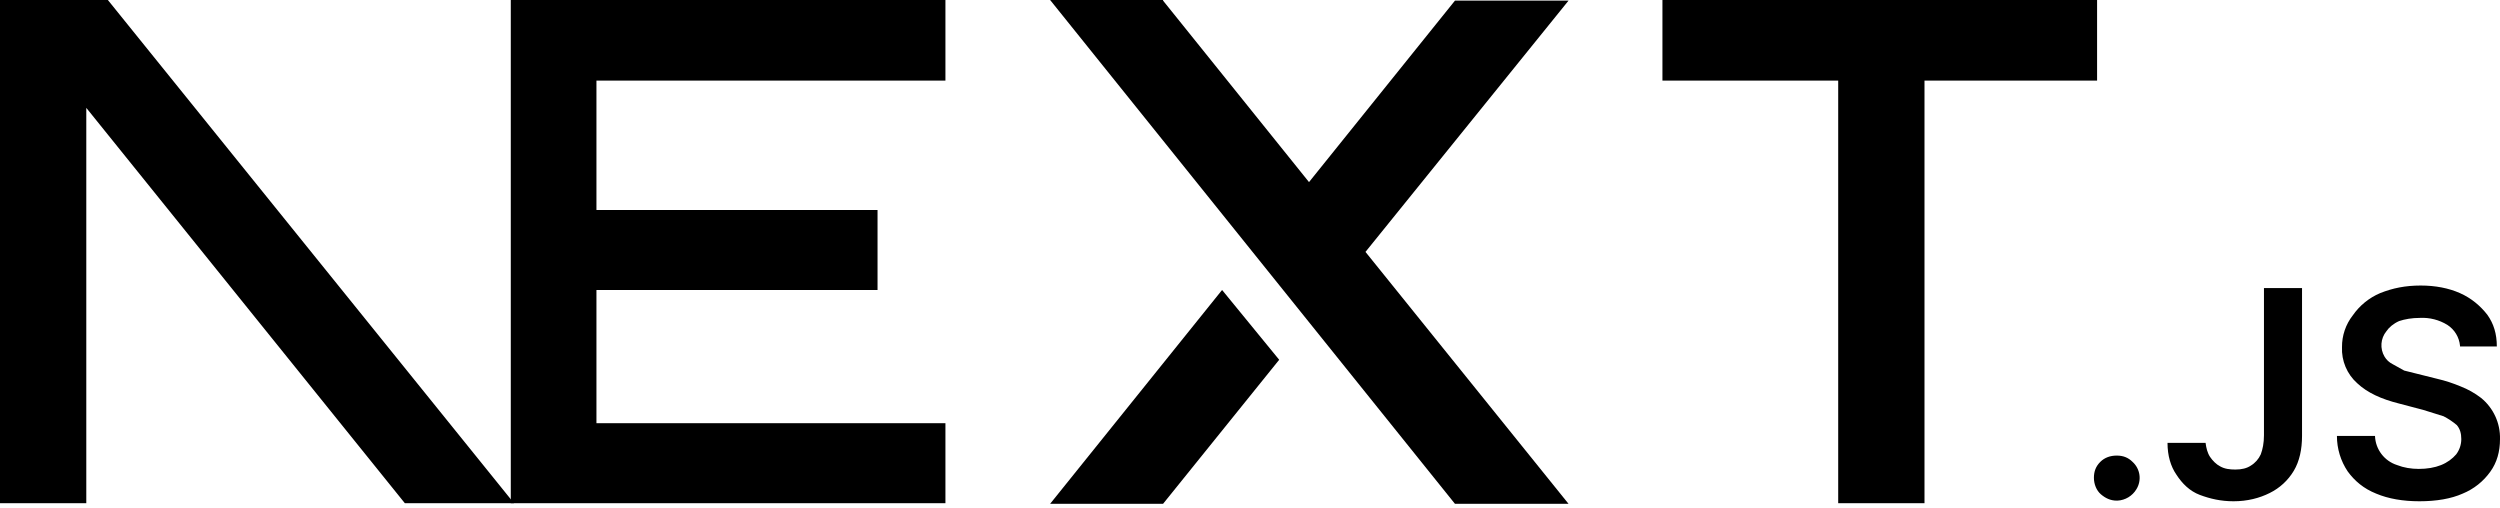
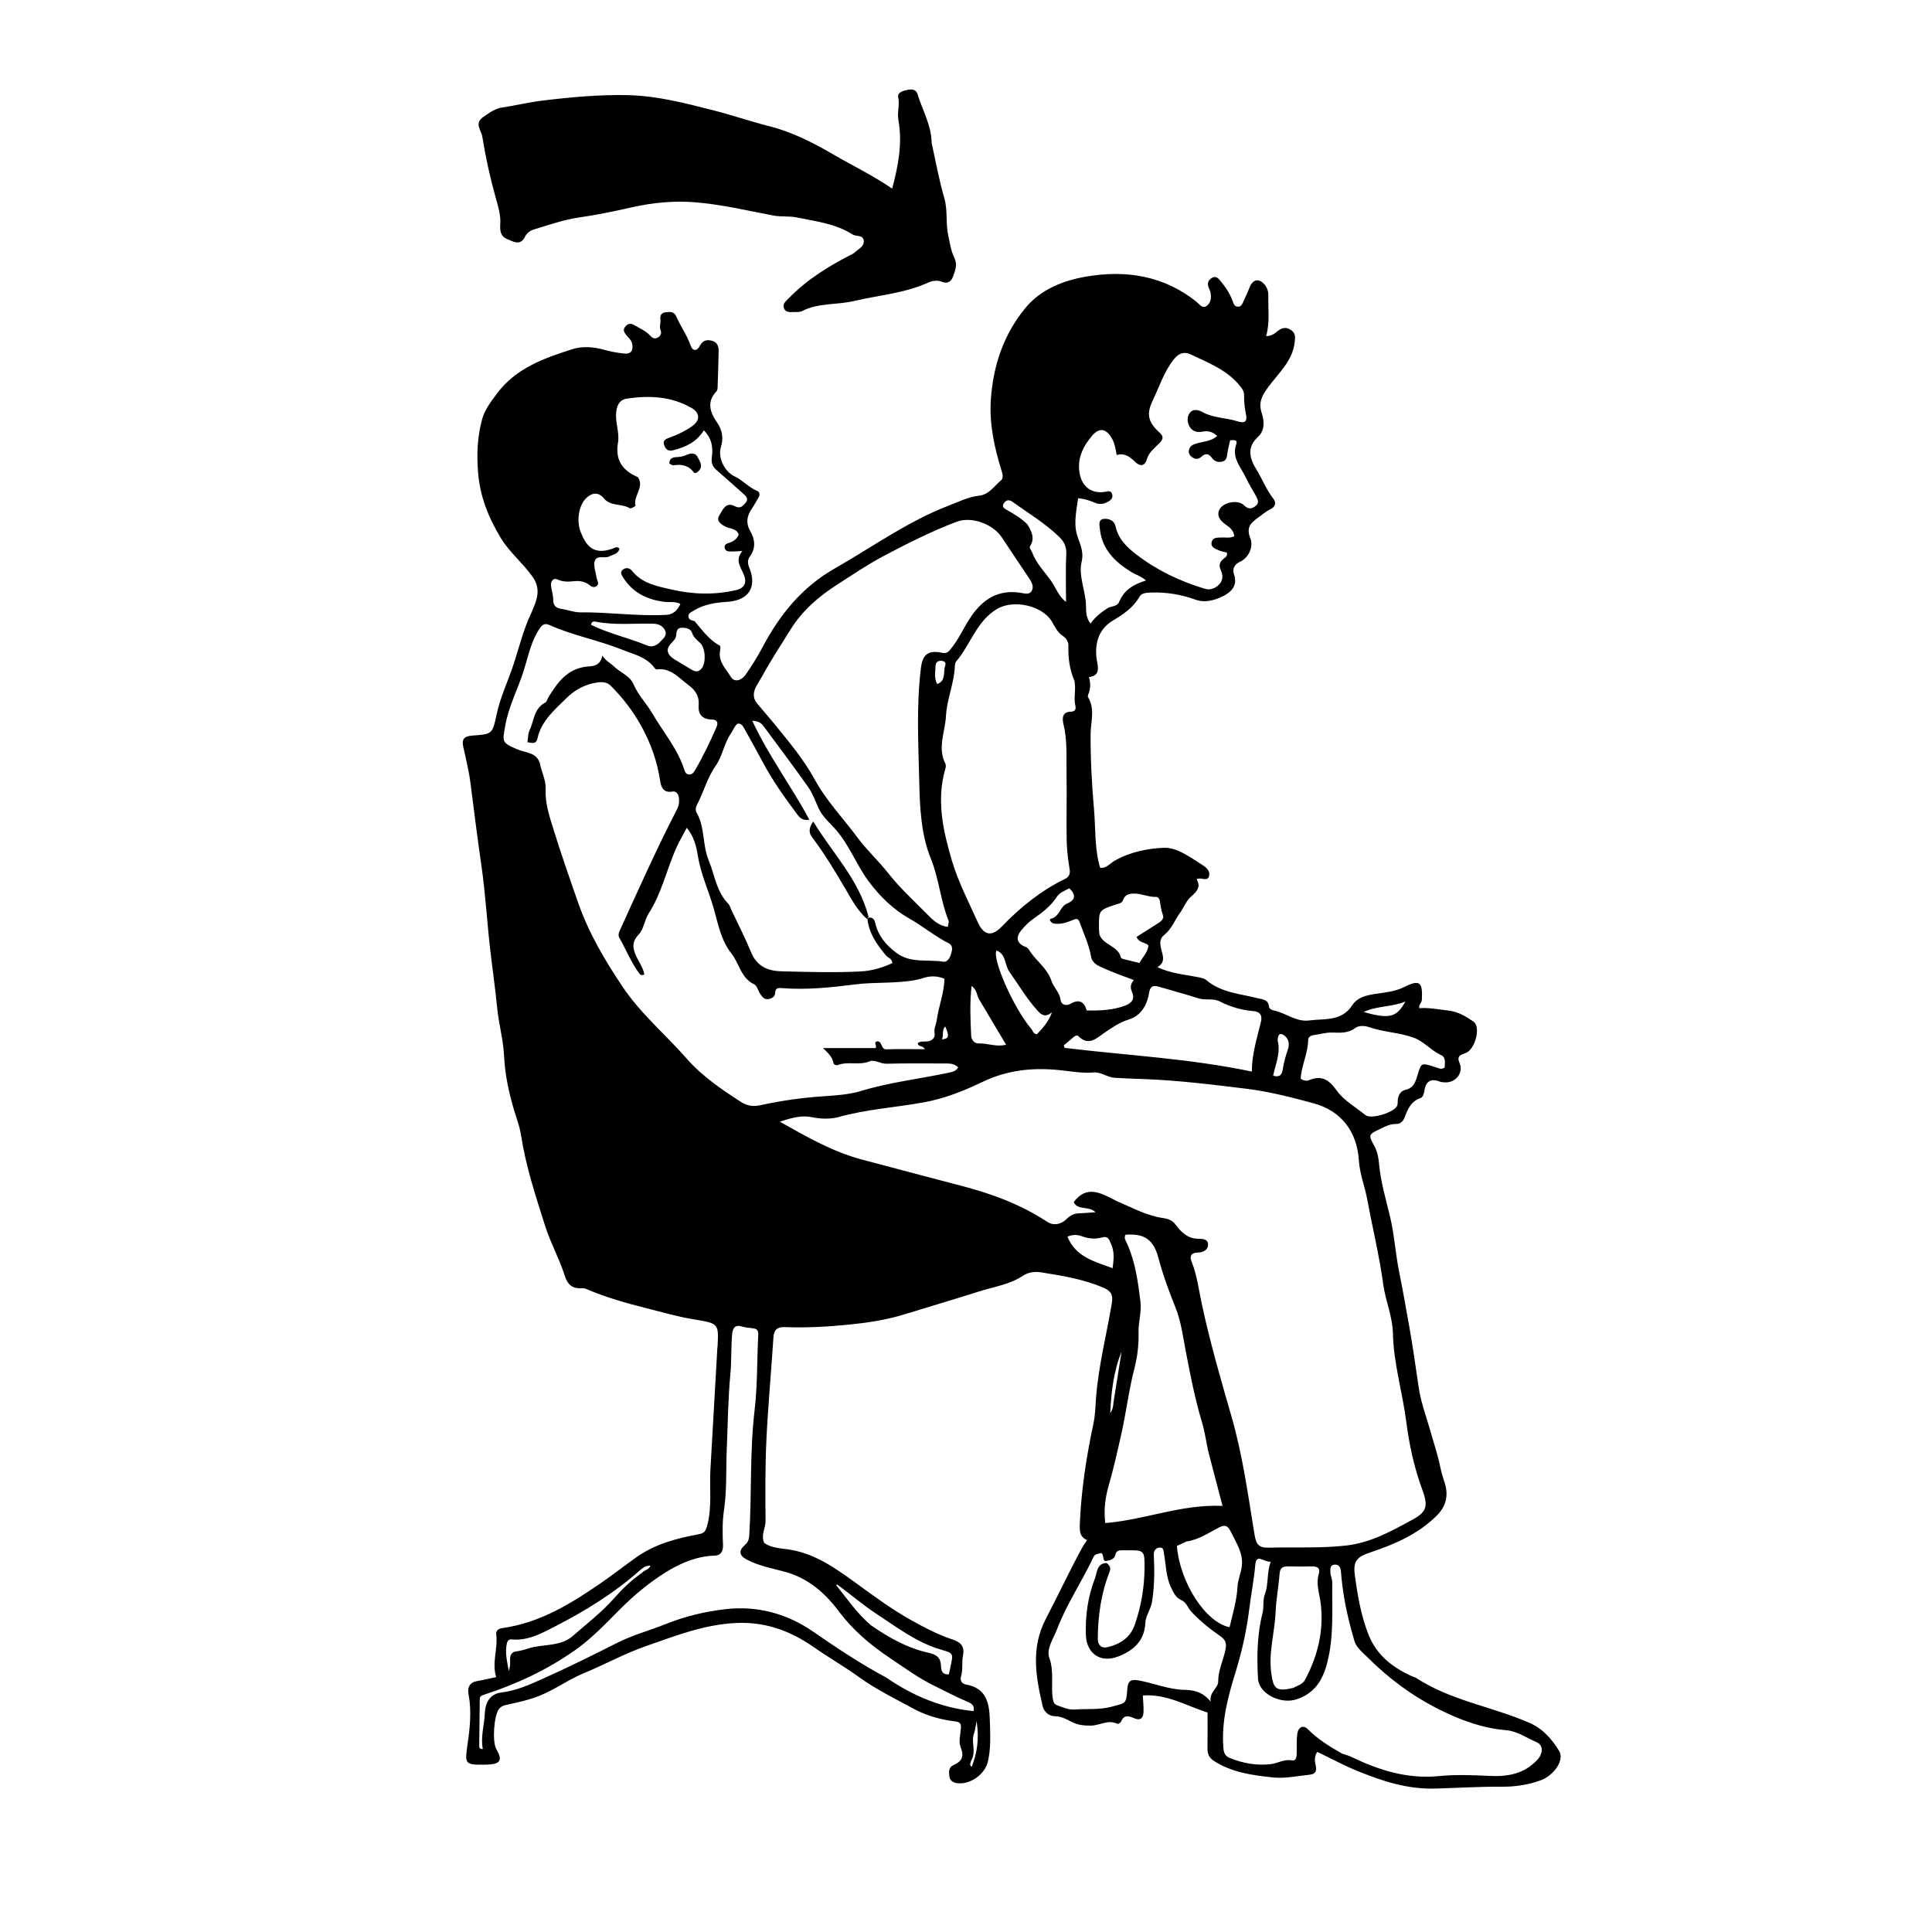
- <svg xmlns="http://www.w3.org/2000/svg" fill="none" viewBox="0 0 394 80">
-   <path fill="#000" d="M262 0h68.5v12.7h-27.2v66.6h-13.6V12.7H262V0ZM149 0v12.7H94v20.4h44.3v12.6H94v21h55v12.6H80.5V0h68.7zm34.3 0h-17.8l63.8 79.4h17.9l-32-39.7 32-39.6h-17.9l-23 28.6-23-28.6zm18.3 56.7-9-11-27.1 33.7h17.8l18.3-22.7z" />
-   <path fill="#000" d="M81 79.3 17 0H0v79.3h13.6V17l50.2 62.3H81Zm252.6-.4c-1 0-1.8-.4-2.5-1s-1.1-1.6-1.1-2.6.3-1.8 1-2.5 1.6-1 2.6-1 1.8.3 2.5 1a3.4 3.4 0 0 1 .6 4.3 3.7 3.7 0 0 1-3 1.8zm23.2-33.5h6v23.3c0 2.1-.4 4-1.3 5.5a9.1 9.1 0 0 1-3.8 3.5c-1.6.8-3.5 1.3-5.7 1.3-2 0-3.7-.4-5.3-1s-2.8-1.8-3.7-3.2c-.9-1.3-1.4-3-1.4-5h6c.1.8.3 1.6.7 2.2s1 1.2 1.6 1.5c.7.4 1.5.5 2.4.5 1 0 1.8-.2 2.4-.6a4 4 0 0 0 1.6-1.8c.3-.8.5-1.8.5-3V45.5zm30.9 9.1a4.4 4.4 0 0 0-2-3.3 7.5 7.5 0 0 0-4.3-1.1c-1.3 0-2.4.2-3.3.5-.9.4-1.6 1-2 1.6a3.5 3.5 0 0 0-.3 4c.3.5.7.9 1.3 1.2l1.8 1 2 .5 3.2.8c1.3.3 2.5.7 3.7 1.2a13 13 0 0 1 3.2 1.8 8.1 8.1 0 0 1 3 6.5c0 2-.5 3.7-1.5 5.1a10 10 0 0 1-4.4 3.5c-1.8.8-4.1 1.2-6.8 1.2-2.6 0-4.9-.4-6.8-1.2-2-.8-3.4-2-4.5-3.5a10 10 0 0 1-1.7-5.6h6a5 5 0 0 0 3.5 4.6c1 .4 2.2.6 3.4.6 1.3 0 2.5-.2 3.5-.6 1-.4 1.8-1 2.4-1.7a4 4 0 0 0 .8-2.4c0-.9-.2-1.6-.7-2.2a11 11 0 0 0-2.1-1.4l-3.2-1-3.8-1c-2.8-.7-5-1.7-6.6-3.2a7.2 7.2 0 0 1-2.4-5.7 8 8 0 0 1 1.7-5 10 10 0 0 1 4.3-3.5c2-.8 4-1.2 6.4-1.2 2.3 0 4.4.4 6.2 1.2 1.8.8 3.2 2 4.3 3.4 1 1.4 1.5 3 1.5 5h-5.8z" />
+ <svg xmlns="http://www.w3.org/2000/svg" version="1.1" id="Layer_1" x="0px" y="0px" width="100%" viewBox="0 0 992 992" enable-background="new 0 0 992 992" xml:space="preserve">
+   <path fill="#000000" opacity="1" stroke="none" d=" M730.07,513.373   C729.939,515.056 728.279,515.803 728.777,517.68   C733.713,517.237 738.585,518.358 743.523,518.841   C748.48,519.327 752.65,521.879 756.515,524.5   C760.521,527.216 757.446,538.914 752.541,540.686   C750.025,541.595 747.798,542.184 749.417,545.816   C751.568,550.641 747.69,555.824 742.245,555.753   C741.252,555.74 740.184,555.712 739.283,555.357   C734.548,553.49 732.064,555.346 731.353,560.073   C731.115,561.656 730.644,563.374 729.274,563.85   C724.285,565.581 722.72,569.78 721.052,574.098   C720.373,575.854 718.858,577.142 716.805,577.108   C713.84,577.059 711.39,578.306 708.813,579.561   C702.683,582.546 702.452,582.533 705.604,588.286   C707.193,591.188 707.788,594.298 708.058,597.339   C708.897,606.772 711.593,615.742 713.774,624.88   C715.958,634.031 716.492,643.564 718.357,652.808   C720.252,662.198 721.92,671.66 723.59,681.06   C725.435,691.452 726.918,701.997 728.453,712.481   C729.565,720.078 732.389,727.426 734.474,734.878   C736.194,741.026 738.29,747.096 739.536,753.337   C740.117,756.241 741.075,759.043 741.903,761.789   C743.872,768.327 742.236,773.677 737.74,778.171   C728.331,787.576 716.418,792.8 704.075,796.926   C696.882,799.33 694.636,801.256 695.656,808.804   C697.068,819.247 698.831,829.724 702.771,839.562   C706.956,850.012 715.313,856.404 725.347,860.836   C725.955,861.105 726.641,861.243 727.188,861.599   C744.985,873.181 766.144,876.279 785.25,884.577   C792.217,887.603 796.903,893.045 800.554,899.023   C803.55,903.93 797.454,911.729 791.353,914.009   C784.818,916.451 777.982,917.457 770.863,917.404   C759.464,917.318 748.06,918.059 736.656,918.362   C722.589,918.736 709.521,914.464 696.761,909.229   C689.881,906.407 683.304,902.848 676.388,899.524   C674.636,901.948 675.104,904.477 675.603,906.787   C676.217,909.631 675.207,910.944 672.52,911.223   C666.305,911.867 659.805,913.278 653.906,912.667   C643.379,911.575 632.508,910.17 623.161,904.053   C620.748,902.474 619.969,900.46 620,897.756   C620.071,891.615 620.023,885.473 620.023,879.326   C609.077,875.802 599.072,869.678 586.787,870.55   C586.932,873.484 587.25,876.239 587.155,878.979   C587.047,882.104 585.615,883.682 582.256,882.206   C579.677,881.073 577.163,880.291 575.667,883.877   C575.412,884.489 574.115,885.318 573.759,885.138   C569.019,882.736 564.689,885.966 560.144,886.028   C556.575,886.077 553.237,885.726 550.017,884.019   C547.406,882.636 544.82,881.245 541.61,881.206   C538.48,881.168 536.032,878.834 535.393,876.126   C531.835,861.039 529.161,846.154 537.023,831.134   C543.237,819.263 548.925,807.096 555.302,795.29   C556.081,793.846 557.045,792.501 558.136,790.775   C554.177,788.973 554.298,785.896 554.474,781.818   C555.22,764.57 557.881,747.655 561.462,730.817   C562.388,726.462 562.435,721.912 562.788,717.443   C564.077,701.091 568.197,685.211 570.888,669.093   C571.596,664.854 570.407,662.801 566.491,661.132   C556.347,656.81 545.628,655.095 534.89,653.339   C531.485,652.782 528.096,653.132 525.252,655.035   C518.433,659.599 510.411,660.658 502.863,663.058   C489.934,667.168 476.923,671.022 463.947,674.986   C454.876,677.757 445.504,679.168 436.143,680.114   C425.084,681.231 413.943,681.836 402.792,681.417   C399.209,681.282 397.371,682.715 397.123,686.643   C396.019,704.133 394.356,721.592 393.526,739.093   C392.867,753.002 392.95,766.957 393.082,780.888   C393.118,784.693 390.553,788.211 392.396,792.246   C396.004,794.819 400.646,794.936 404.948,795.583   C417.582,797.481 427.502,804.194 437.598,811.457   C447.374,818.49 457.004,825.83 467.627,831.759   C474.623,835.663 481.587,839.35 489.192,841.849   C493.022,843.108 495.446,845.193 494.462,849.948   C493.73,853.485 494.541,857.237 493.44,860.838   C492.798,862.94 493.976,864.583 496.043,864.946   C506.532,866.79 507.998,874.569 508.236,883.187   C508.433,890.322 508.887,897.444 507.235,904.528   C505.689,911.154 497.866,916.671 491.136,915.523   C489.109,915.178 487.725,914.086 487.449,912.028   C487.157,909.839 487.086,907.419 489.48,906.356   C493.878,904.405 495.242,901.996 493.23,897.058   C492.088,894.255 493.183,890.508 493.401,887.195   C493.553,884.892 492.782,884.161 490.341,883.857   C482.877,882.925 475.614,880.923 468.985,877.307   C459.529,872.149 449.722,867.398 441.049,861.114   C433.542,855.675 425.497,851.085 417.917,845.789   C406.327,837.69 393.48,832.664 378.194,833.327   C361.665,834.045 347.104,839.845 331.996,845.082   C320.82,848.956 310.577,854.66 299.75,859.127   C291.902,862.365 285.09,867.429 277.231,870.618   C271.938,872.766 266.489,873.953 260.998,875.158   C259.179,875.556 257.444,875.893 256.208,877.49   C253.594,880.867 252.663,894.303 254.835,898.057   C258.129,903.749 257.01,905.773 250.425,906.032   C249.925,906.052 249.426,906.066 248.926,906.073   C238.457,906.225 238.626,905.721 240.139,895.121   C241.307,886.938 242.173,878.5 240.616,870.164   C239.861,866.119 241.207,863.754 245.422,863.071   C248.505,862.572 251.543,861.797 254.773,861.108   C252.434,853.766 255.733,846.52 254.803,839.215   C254.552,837.244 255.923,836.239 257.842,835.974   C277.218,833.292 293.296,823.375 308.928,812.548   C314.928,808.392 320.691,803.897 326.637,799.661   C336.182,792.861 347.235,789.896 358.506,787.823   C361.554,787.262 362.298,786.314 363.092,783.395   C365.685,773.87 364.216,764.227 364.763,754.658   C365.958,733.77 367.144,712.88 368.338,691.991   C368.356,691.661 368.448,691.334 368.464,691.004   C369.014,679.531 369.017,679.509 356.023,677.395   C347.852,676.066 339.943,673.709 331.933,671.712   C321.285,669.056 310.827,666.055 300.749,661.729   C300.303,661.538 299.767,661.438 299.285,661.469   C294.226,661.798 291.59,660.203 289.835,654.635   C287.165,646.166 282.709,638.269 279.977,629.698   C275.055,614.254 269.992,598.88 267.512,582.775   C266.84,578.41 265.201,574.187 263.929,569.922   C261.238,560.897 259.279,551.707 258.829,542.307   C258.424,533.851 256.078,525.728 255.257,517.326   C254.278,507.32 252.828,497.341 251.674,487.336   C250.046,473.215 249.264,458.967 247.253,444.95   C245.215,430.749 243.392,416.534 241.597,402.304   C240.813,396.087 239.318,389.948 237.932,383.822   C236.993,379.671 238.074,378.014 242.472,377.696   C252.816,376.946 252.839,376.952 255.03,366.689   C256.907,357.893 260.835,349.783 263.637,341.297   C266.538,332.513 268.662,323.423 272.673,315.01   C273.24,313.821 273.706,312.584 274.204,311.364   C276.348,306.117 277.184,301.378 273.352,296   C268.349,288.979 261.554,283.561 257.06,276.106   C250.743,265.627 246.409,254.861 245.448,242.351   C244.733,233.05 245.11,224.207 247.535,215.325   C248.928,210.225 252.126,206.168 255.192,202.045   C264.895,188.996 279.437,183.88 293.989,179.257   C299.013,177.661 304.809,178.082 310.243,179.609   C313.574,180.545 317.031,181.18 320.474,181.529   C323.988,181.885 325.29,179.893 324.594,176.511   C324.199,174.589 322.677,173.432 321.546,172.018   C320.418,170.607 319.665,169.238 321.145,167.6   C322.435,166.172 323.783,165.816 325.552,166.869   C328.402,168.566 331.562,169.827 333.834,172.328   C335.026,173.64 336.23,174.197 337.744,173.322   C339.168,172.499 339.849,171.181 339.167,169.501   C338.428,167.683 339.33,165.854 339.089,164.072   C338.772,161.731 339.736,160.553 341.946,160.321   C344.108,160.094 346.116,159.862 347.297,162.607   C349.448,167.603 352.752,172.018 354.526,177.265   C355.6,180.443 357.877,180.465 359.417,177.45   C360.882,174.582 363.124,174.293 365.699,175.005   C368.408,175.754 369.053,178.04 368.998,180.531   C368.861,186.682 368.667,192.831 368.456,198.98   C368.434,199.614 368.337,200.426 367.943,200.839   C362.699,206.328 364.563,211.687 368.209,216.975   C370.925,220.913 371.569,225.012 370.128,229.643   C368.5,234.875 372.005,242.15 377.072,244.54   C381.281,246.526 384.372,250.209 388.705,252.03   C390.161,252.642 390.272,254.087 389.484,255.446   C388.4,257.315 387.358,259.218 386.141,260.999   C383.493,264.871 382.763,268.516 385.373,272.994   C387.659,276.916 388.127,281.523 385.124,285.587   C383.594,287.657 383.926,289.514 384.792,291.643   C388.774,301.424 384.351,308.28 373.653,308.997   C367.493,309.41 361.438,310.212 356.065,313.615   C354.962,314.313 353.467,314.767 353.472,316.368   C353.476,318.02 354.814,318.494 356.173,318.806   C356.335,318.843 356.558,318.834 356.648,318.938   C360.585,323.491 364.012,328.556 369.571,331.475   C369.956,331.677 369.948,333.055 369.783,333.812   C368.52,339.618 372.779,343.452 375.291,347.587   C377.143,350.634 380.888,349.273 382.815,346.479   C385.922,341.974 388.873,337.319 391.432,332.484   C400.293,315.743 411.641,301.567 428.503,291.949   C447.957,280.852 466.23,267.605 487.31,259.53   C492.344,257.601 497.233,255.103 502.837,254.499   C507.752,253.969 510.546,249.536 514.05,246.571   C515.29,245.522 514.808,243.428 514.3,241.803   C510.572,229.881 507.918,217.776 508.76,205.186   C509.929,187.73 515.346,171.641 526.507,158.123   C534.417,148.543 545.998,143.999 557.765,142.001   C578.22,138.528 597.721,141.535 614.543,155.113   C615.909,156.216 617.304,158.692 619.618,157.024   C621.911,155.372 621.95,152.718 621.533,150.177   C621.349,149.055 620.66,148.025 620.361,146.911   C619.861,145.041 620.713,143.655 622.252,142.687   C623.874,141.666 625.197,142.511 626.198,143.701   C628.875,146.88 631.301,150.244 632.77,154.186   C633.296,155.6 633.645,157.307 635.416,157.469   C637.553,157.664 637.985,155.64 638.688,154.221   C639.793,151.99 640.77,149.69 641.698,147.377   C643.294,143.404 646.407,142.789 649.241,146.02   C650.725,147.711 651.31,149.773 651.244,152.039   C651.045,158.814 652.111,165.629 650.083,172.606   C652.894,172.553 654.484,171.222 656.139,169.913   C658.287,168.214 660.542,167.757 662.988,169.522   C665.239,171.147 665.072,173.041 664.783,175.624   C663.669,185.575 656.246,191.717 650.961,199.051   C647.952,203.227 646.069,206.6 647.83,212.052   C649.069,215.885 649.69,220.818 645.957,224.278   C639.959,229.839 641.63,235.381 645.284,241.354   C648.205,246.127 650.214,251.417 653.705,255.909   C655.351,258.027 655.074,260.134 652.162,261.533   C650.093,262.527 648.292,264.095 646.412,265.462   C642.617,268.222 639.507,270.39 642.078,276.624   C643.433,279.91 641.848,286.08 636.672,288.448   C633.712,289.803 632.65,292.238 633.617,294.931   C635.661,300.621 632.064,304.009 628.299,305.949   C624.065,308.131 618.805,309.696 613.967,307.945   C606.337,305.184 598.626,303.929 590.565,304.26   C588.461,304.346 586.144,304.542 585.159,306.268   C581.915,311.956 577.028,315.281 571.476,318.592   C563.487,323.357 561.691,331.554 563.429,340.4   C564.182,344.231 563.863,347.097 559.13,347.649   C560.002,350.667 559.983,353.384 558.974,356.069   C558.749,356.668 558.385,357.538 558.636,357.943   C562.398,364.026 560.014,370.641 559.976,376.91   C559.898,389.905 560.624,402.914 561.742,415.754   C562.593,425.526 561.93,435.496 564.83,445.494   C567.861,446.188 569.945,443.267 572.536,441.822   C580.36,437.455 589.22,435.609 597.655,435.306   C604.226,435.069 610.682,439.892 616.646,443.636   C618.956,445.086 621.527,446.834 620.788,449.787   C619.974,453.04 616.683,450.145 614.409,451.443   C616.729,455.277 614.576,457.76 611.748,460.182   C609.049,462.494 607.896,465.966 605.863,468.76   C603.158,472.478 601.635,476.994 597.829,480.001   C594.628,482.53 595.884,486.122 596.727,489.242   C597.524,492.189 597.657,494.659 594.249,496.581   C601.15,499.83 608.076,500.351 614.785,501.661   C616.454,501.987 618.193,502.207 619.444,503.269   C627.046,509.727 636.708,510.233 645.744,512.544   C648.27,513.19 651.18,513.112 651.568,516.806   C651.699,518.045 652.963,518.595 654.16,518.85   C660.291,520.155 665.639,524.842 672.152,523.968   C679.952,522.922 688.826,524.596 694.266,516.219   C696.871,512.208 701.061,511.127 705.809,510.381   C710.784,509.6 716.007,509.254 720.719,506.911   C728.887,502.851 730.55,503.977 730.07,513.373  M568.265,802.543   C569.582,803.8 570.63,804.792 569.707,807.123   C565.367,818.091 563.74,829.607 563.669,841.349   C563.65,844.591 565.448,846.536 568.756,845.742   C575.203,844.194 580.383,840.825 582.671,834.205   C585.867,824.954 587.554,815.429 587.659,805.622   C587.763,795.908 587.803,795.897 577.961,796.02   C576.01,796.044 573.315,795.548 572.826,797.93   C572.211,800.936 569.899,801.051 567.559,801.577   C565.817,800.736 567.023,798.324 565.437,797.424   C562.357,798.132 562.124,798.023 561.161,800.063   C555.388,812.296 547.722,823.563 542.865,836.274   C540.978,841.211 537.105,846.617 538.777,851.223   C541.417,858.491 539.398,865.63 540.653,872.699   C540.939,874.31 541.526,875.15 542.821,875.595   C545.783,876.612 548.612,878.019 551.946,877.759   C558.191,877.272 564.4,878.036 570.72,876.331   C578.126,874.333 578.288,874.988 578.824,867.274   C579.09,863.44 580.211,861.985 584.866,862.853   C592.636,864.303 600.065,867.492 608.055,867.649   C613.029,867.746 617.549,868.689 621.617,873.73   C620.894,868.63 625.5,866.756 625.486,863.471   C625.462,857.605 628.119,852.534 629.234,847.04   C629.915,843.688 629.296,841.999 626.493,840.039   C621.196,836.336 616.087,832.304 611.673,827.506   C609.894,825.573 609.178,822.716 606.514,821.552   C603.725,820.333 602.702,817.982 601.382,815.317   C598.61,809.722 598.767,803.731 597.67,797.917   C597.393,796.449 597.609,794.545 595.532,794.617   C593.388,794.692 592.341,796.272 592.436,798.395   C592.797,806.467 592.823,814.458 591.5,822.535   C590.859,826.443 588.256,829.446 588.076,833.348   C587.651,842.524 581.93,847.575 574.033,850.58   C564.932,854.044 557.901,848.969 557.553,839.508   C557.182,829.422 558.648,819.634 562.237,810.358   C563.354,807.473 563.075,802.622 568.265,802.543  M446.658,471.062   C448.358,471.308 449.012,472.221 449.414,473.986   C450.903,480.524 454.976,485.292 460.267,489.26   C467.591,494.753 476.317,492.48 484.378,493.801   C486.463,494.142 487.74,491.76 488.34,489.826   C488.928,487.928 489.423,485.519 487.247,484.418   C480.116,480.809 473.956,475.636 467.107,471.75   C458.431,466.827 451.652,460.119 445.958,452.448   C439.886,444.27 436.307,434.453 429.587,426.499   C426.416,422.746 422.377,419.588 420.273,414.922   C418.646,411.314 417.307,407.463 415.06,404.269   C407.73,393.851 400.057,383.674 392.478,373.432   C391.341,371.896 390.219,370.184 386.268,370.107   C394.743,388.317 406.397,403.744 415.58,420.891   C411.918,421.53 410.451,419.629 409.236,418.001   C402.9,409.51 396.744,400.888 391.736,391.509   C388.613,385.662 385.414,379.854 382.163,374.077   C381.464,372.836 380.749,371.323 378.705,371.559   C377.034,372.894 376.412,375.026 375.215,376.751   C371.687,381.834 371.013,388.187 367.459,393.223   C363.099,399.403 361.288,406.829 357.78,413.433   C357.132,414.655 357.035,416.115 357.714,417.305   C362.035,424.877 360.58,433.805 363.917,441.863   C367.008,449.326 367.801,457.704 373.838,463.901   C374.721,464.808 375.072,466.241 375.639,467.445   C379.027,474.631 382.691,481.705 385.706,489.044   C388.628,496.154 394.261,498.553 401.101,498.721   C414.745,499.057 428.4,499.487 442.046,498.783   C447.799,498.487 453.171,496.807 458.223,494.502   C457.855,492.038 455.995,491.848 455.096,490.784   C450.417,485.251 446.204,479.42 445.346,471.697   C445.569,471.489 445.779,471.268 446.658,471.062  M429.78,573.768   C425.481,574.692 421.199,574.479 416.914,573.625   C411.605,572.566 406.682,573.87 400.396,575.937   C414.747,584.042 427.781,591.444 442.455,595.352   C459.649,599.932 476.852,604.482 494.065,608.987   C509.481,613.022 524.257,618.495 537.672,627.331   C541.096,629.586 544.962,628.568 547.617,625.928   C549.601,623.954 551.498,623.065 554.111,622.98   C556.785,622.893 559.453,622.637 562.501,622.429   C559.122,618.962 553.207,621.731 551.33,617.183   C557.813,608.561 564.85,612.368 571.876,615.918   C572.47,616.218 573.035,616.587 573.647,616.842   C581.298,620.023 588.649,624.166 596.943,625.379   C599.948,625.818 601.859,626.449 603.801,629.056   C606.503,632.684 609.931,635.992 615.141,636.051   C617.291,636.076 620.153,636.128 620.279,638.814   C620.415,641.693 617.902,643.07 615.152,643.128   C611.676,643.201 610.604,644.694 611.866,647.875   C614.622,654.826 615.529,662.257 617.066,669.475   C621.237,689.073 626.846,708.289 632.372,727.492   C638.05,747.225 640.787,767.415 644.08,787.544   C644.974,793.006 646.145,794.819 651.731,794.662   C664.843,794.295 677.916,795.063 691.095,793.576   C704.049,792.115 714.664,786.036 725.479,780.161   C732.814,776.175 733.259,772.961 730.296,764.921   C726.105,753.549 723.549,741.675 722.025,729.795   C720.087,714.699 715.532,700.009 715.211,684.708   C715.028,675.97 711.395,667.931 710.24,659.49   C708.223,644.741 704.696,630.324 701.988,615.734   C700.752,609.073 698.148,602.663 697.722,595.863   C696.802,581.164 688.809,570.388 674.437,566.484   C663.131,563.413 651.661,560.475 640.07,559.043   C622.489,556.87 604.874,554.696 587.105,554.05   C582.243,553.874 577.286,553.721 572.391,553.408   C568.448,553.156 565.336,550.325 561.539,550.659   C555.887,551.155 550.251,550.147 544.812,549.549   C530.604,547.988 517.365,549.293 504.336,555.58   C494.859,560.153 484.964,564.05 474.466,565.985   C459.872,568.674 444.955,569.464 429.78,573.768  M277.162,391.727   C277.977,396.293 280.405,400.551 280.174,405.284   C279.826,412.426 282.122,419.134 284.138,425.658   C288.063,438.362 292.463,450.945 296.855,463.515   C302.326,479.176 310.581,493.097 319.718,506.719   C329.019,520.584 341.818,531.278 352.722,543.686   C360.54,552.583 370.449,559.326 380.442,565.798   C383.74,567.934 386.981,568.226 390.351,567.49   C401,565.165 411.721,563.626 422.606,562.895   C429.204,562.452 436.006,562.037 442.264,560.125   C457.156,555.576 472.59,553.945 487.704,550.66   C489.574,550.254 491.073,549.731 491.977,548.033   C489.861,545.992 487.51,546.047 485.173,546.05   C475.175,546.061 465.172,545.912 455.181,546.18   C452.089,546.263 449.026,543.895 446.575,544.925   C441.21,547.179 435.567,544.83 430.338,546.807   C429.31,547.196 428.128,546.761 427.902,545.675   C427.228,542.447 425.009,540.485 422.59,538.153   C431.607,538.153 440.625,538.153 449.491,538.153   C450.623,537.043 448.17,535.374 450.338,534.672   C453.226,534.5 452.021,538.908 455.215,538.79   C461.619,538.553 468.037,538.72 474.861,538.72   C473.916,536.578 471.431,537.812 471.21,535.582   C472.596,534.566 474.296,534.834 475.887,534.74   C478.51,534.586 480.275,532.825 479.884,530.668   C479.417,528.093 480.628,526.173 480.938,523.945   C481.933,516.794 484.736,509.957 484.958,502.557   C481.148,500.991 477.626,501.006 474.036,502.178   C472.791,502.585 471.515,502.926 470.229,503.17   C459.95,505.122 449.477,504.139 439.08,505.454   C426.698,507.021 414.118,508.348 401.514,507.363   C399.917,507.239 398.079,507.076 398.026,509.71   C397.987,511.644 396.52,512.612 394.772,512.966   C392.587,513.408 391.379,511.911 390.35,510.359   C389.254,508.706 388.708,506.1 387.219,505.397   C380.382,502.165 379.639,494.694 375.568,489.592   C370.227,482.898 368.759,474.547 366.51,466.62   C363.939,457.555 359.879,448.972 358.336,439.557   C357.538,434.687 356.437,429.63 352.637,425.042   C350.673,428.756 348.9,431.738 347.472,434.877   C342.345,446.139 339.845,458.553 333.055,469.039   C330.796,472.528 330.653,476.997 327.953,479.812   C324.328,483.592 324.817,487.022 326.736,491.109   C328.17,494.165 330.311,496.985 330.822,500.362   C329.425,501.047 328.75,500.493 328.262,499.842   C324.046,494.219 321.51,487.649 318.05,481.598   C317.321,480.325 317.626,479.123 318.224,477.811   C327.738,456.964 337.018,436.007 347.572,415.651   C348.536,413.793 348.833,411.873 348.625,409.848   C348.412,407.765 347.265,406.041 345.15,406.433   C340.513,407.292 339.393,403.832 338.966,400.976   C337.45,390.837 334.102,381.494 329.123,372.542   C324.879,364.913 319.631,358.158 313.523,352.035   C311.698,350.205 309.234,350.05 306.528,350.441   C300.329,351.337 295.021,354.324 290.861,358.437   C284.826,364.403 277.993,370.093 275.983,379.072   C275.252,382.335 273.087,381.442 270.821,381.097   C271.172,378.913 271.069,376.798 271.868,375.112   C274.211,370.166 274.079,363.809 279.938,360.761   C280.791,360.317 281.081,358.828 281.683,357.854   C286.114,350.697 290.762,344.01 300.09,342.427   C303.411,341.863 308.018,342.841 309.279,336.623   C311.328,339.63 313.662,340.649 315.394,342.309   C318.626,345.409 323.461,347.023 325.27,351.303   C327.645,356.921 331.953,361.15 334.951,366.323   C340.465,375.837 347.821,384.291 351.278,394.98   C351.716,396.333 352.13,397.54 353.765,397.663   C355.095,397.763 355.972,396.971 356.589,395.931   C360.924,388.619 364.58,380.962 367.948,373.17   C368.846,371.094 368.251,369.508 365.643,369.462   C360.659,369.374 358.325,366.886 358.737,361.914   C359.107,357.434 356.963,354.303 353.527,351.779   C348.55,348.124 344.449,342.716 337.154,343.734   C336.813,343.782 336.288,343.251 336.007,342.872   C331.834,337.249 325.202,335.906 319.276,333.521   C307.141,328.638 294.116,326.324 282.138,320.931   C280.01,319.973 278.662,320.424 277.197,322.555   C272.776,328.992 271.344,336.414 269.129,343.669   C266.155,353.414 261.185,362.425 259.404,372.706   C258.006,380.77 257.498,381.244 265.165,384.572   C266.984,385.361 268.963,385.779 270.862,386.387   C273.431,387.209 275.925,388.142 277.162,391.727  M391.133,347.575   C390.21,349.139 389.251,350.682 388.374,352.27   C386.72,355.262 386.375,358.285 388.682,361.101   C391.731,364.822 394.95,368.404 397.978,372.141   C405.269,381.141 412.763,390.035 418.331,400.244   C424.314,411.214 432.946,420.16 440.304,430.075   C445.045,436.464 450.965,441.863 455.843,448.077   C462.189,456.161 469.767,462.985 476.897,470.252   C479.38,472.783 482.403,475.427 486.646,475.901   C486.831,474.617 487.366,473.49 487.049,472.708   C482.894,462.444 482.173,451.281 477.961,440.908   C472.907,428.462 472.308,414.723 471.997,401.456   C471.544,382.044 470.468,362.556 472.826,343.141   C473.669,336.201 476.432,333.711 483.389,335.114   C485.445,335.529 486.379,335.346 487.878,333.578   C492.398,328.247 494.957,321.765 498.917,316.113   C505.052,307.356 512.843,302.714 523.741,304.331   C525.868,304.647 528.408,305.609 529.707,303.445   C530.978,301.328 529.831,299.018 528.448,296.978   C523.707,289.98 519.057,282.921 514.366,275.889   C509.801,269.046 498.87,264.999 491.174,267.908   C478.315,272.768 466.037,278.993 453.897,285.384   C445.603,289.75 437.807,295.082 429.901,300.16   C420.362,306.287 412.007,313.411 405.824,323.361   C400.974,331.168 395.9,338.842 391.133,347.575  M551.703,349.678   C549.274,343.95 548.365,337.986 548.591,331.769   C548.664,329.752 547.604,327.755 545.872,326.644   C543.028,324.821 541.721,321.914 540.145,319.226   C535.232,310.849 520.327,307.673 511.946,312.667   C501.329,318.994 498.355,330.982 490.95,339.643   C490.293,340.411 490.295,341.849 490.222,342.991   C489.686,351.377 486.173,359.14 485.712,367.671   C485.269,375.881 481.229,383.936 485.455,392.231   C485.781,392.872 485.64,393.893 485.418,394.649   C480.684,410.776 484.24,426.521 488.738,441.814   C491.941,452.704 497.306,462.981 501.993,473.403   C505.144,480.407 509.22,481.138 514.501,475.623   C523.997,465.706 534.553,457.3 546.92,451.223   C548.828,450.286 549.614,448.742 549.208,446.278   C548.402,441.393 547.771,436.427 547.684,431.484   C547.485,420.167 547.834,408.84 547.62,397.523   C547.458,388.947 548.135,380.325 546.04,371.807   C545.375,369.103 545.221,365.44 549.936,365.413   C552.041,365.401 552.575,363.965 552.168,362.383   C551.151,358.427 552.561,354.422 551.703,349.678  M624.033,301.655   C627.586,299.468 628.513,296.36 626.801,292.666   C625.678,290.245 626.254,288.569 628.148,286.966   C629.082,286.176 630.574,285.571 629.864,283.676   C628.496,283.318 626.948,283.172 625.664,282.513   C623.992,281.656 621.523,281.036 622.124,278.386   C622.702,275.842 625.025,276.081 627.019,275.984   C629.262,275.876 631.606,276.457 633.771,275.31   C633.372,272.531 631.865,271.105 629.806,269.689   C627.387,268.026 624.741,265.695 625.816,262.324   C627.173,258.072 635.368,256.181 638.68,259.379   C640.637,261.269 642.03,261.542 644.224,260.147   C646.897,258.448 645.865,256.526 644.818,254.579   C643.17,251.514 641.235,248.586 639.795,245.429   C637.297,239.953 632.263,235.272 634.75,228.163   C635.651,225.585 633.34,225.973 631.644,226.072   C631.123,228.381 630.546,230.462 630.21,232.581   C629.919,234.414 629.956,236.371 627.699,236.976   C625.57,237.546 623.644,236.971 622.345,235.205   C620.748,233.032 619.084,232.446 616.995,234.422   C615.403,235.929 613.76,235.954 612.044,234.713   C610.698,233.74 610.089,232.39 610.549,230.784   C611.119,228.793 612.698,228.183 614.617,227.639   C618.081,226.657 621.96,226.551 624.964,223.896   C622.584,221.574 620.141,221.065 617.31,221.642   C614.414,222.231 611.879,221.308 610.576,218.632   C609.535,216.494 609.43,213.837 610.966,211.947   C612.927,209.535 615.663,210.639 617.83,211.793   C623.262,214.687 629.438,214.454 635.114,216.251   C639.136,217.524 640.573,216.578 639.75,212.667   C639.056,209.368 638.729,206.102 638.773,202.773   C638.8,200.759 637.677,199.43 636.495,197.967   C629.945,189.865 620.46,186.342 611.534,182.04   C608.498,180.577 605.623,180.932 602.887,184.302   C597.677,190.72 595.351,198.425 591.884,205.614   C588.533,212.561 589.448,216.664 595.227,221.964   C597.177,223.753 597.646,225.065 595.538,227.291   C593.076,229.892 589.944,232.087 588.858,235.798   C587.679,239.827 585.041,239.289 582.868,237.185   C580.187,234.589 577.606,232.448 573.372,233.639   C572.816,230.459 572.361,227.677 570.947,225.173   C568.084,220.1 564.525,219.266 560.743,223.73   C556.059,229.257 552.862,235.655 554.399,243.354   C555.744,250.096 560.609,253.589 567.292,252.567   C568.802,252.336 570.372,251.595 571.009,253.651   C571.597,255.549 570.586,256.717 568.897,257.623   C566.877,258.707 564.944,259.199 562.708,258.314   C559.974,257.232 557.219,256.139 553.581,255.845   C552.655,261.733 551.524,268.07 552.597,273.043   C553.696,278.137 556.828,282.308 555.372,288.454   C553.652,295.712 557.341,303.062 557.603,310.545   C557.704,313.437 557.449,317.1 559.931,320.166   C562.469,316.632 565.51,314.31 568.684,312.279   C570.548,311.087 573.598,311.569 574.607,309.103   C577.09,303.034 581.962,299.996 588.444,298.067   C585.873,295.826 583.111,295.082 580.775,293.644   C572.447,288.516 565.798,282.002 564.754,271.601   C564.563,269.702 563.685,266.689 566.921,266.406   C569.446,266.186 572.154,267.356 572.76,270.115   C574.252,276.9 578.503,280.94 583.955,285.075   C594.495,293.069 606.016,298.486 618.513,302.258   C620.226,302.775 621.77,302.759 624.033,301.655  M689.146,900.423   C690.714,900.971 692.352,901.373 693.84,902.088   C707.973,908.883 722.455,913.51 738.555,911.958   C747.141,911.131 755.887,911.405 764.527,911.847   C774,912.333 782.445,910.958 789.328,903.617   C792.166,900.591 792.755,896.184 788.976,894.547   C783.843,892.323 779.128,888.868 773.298,888.379   C761.05,887.353 749.848,883.173 738.914,877.704   C725.098,870.793 712.945,861.775 702.093,850.885   C699.513,848.296 696.405,845.978 695.362,842.338   C693.225,834.882 691.274,827.386 690.055,819.678   C689.381,815.418 688.832,811.194 688.519,806.902   C688.389,805.107 687.675,803.133 685.184,803.372   C682.72,803.609 683.113,805.806 683.104,807.267   C683.093,809.029 684.083,810.8 684.061,812.559   C683.892,826.21 684.962,839.829 681.555,853.43   C679.208,862.803 675.023,869.401 665.764,872.512   C657.516,875.283 646.354,869.586 645.929,861.894   C645.306,850.631 645.444,839.322 648.239,828.306   C649.069,825.034 648.303,821.612 649.43,818.618   C651.437,813.288 650.357,807.668 652.459,801.865   C649.148,802.28 645.058,797.34 644.545,803.37   C643.896,810.992 642.396,818.427 641.469,825.958   C640.089,837.171 637.652,848.11 634.333,858.815   C630.442,871.368 627.156,883.887 628.132,897.203   C628.321,899.795 628.846,901.588 631.435,902.647   C638.184,905.406 645.226,906.637 652.392,905.828   C656.043,905.415 659.332,903.092 663.413,903.9   C665.472,904.308 665.773,902.051 665.805,900.296   C665.866,896.966 665.654,893.598 666.094,890.318   C666.581,886.681 669.185,885.511 671.577,887.918   C676.567,892.939 682.411,896.632 689.146,900.423  M327.566,245.017   C331.021,250.177 325.03,254.594 326.3,259.646   C326.357,259.873 323.922,261.326 323.409,261.002   C319.294,258.402 313.622,260.154 310.071,255.904   C307.325,252.617 304.138,252.776 301.002,255.743   C297.165,259.374 295.862,267.516 298.232,273.391   C301,280.257 304.704,285.145 314.373,281.755   C315.424,281.386 316.755,280.254 318.073,281.674   C317.501,284.51 314.739,284.67 312.843,285.693   C310.485,286.966 306.324,284.753 305.367,288.126   C304.632,290.719 305.946,293.894 306.353,296.81   C306.376,296.973 306.439,297.13 306.489,297.289   C306.886,298.53 307.707,299.872 306.308,300.928   C305.03,301.893 303.764,301.315 302.677,300.419   C300.624,298.725 297.787,298.184 295.658,298.355   C292.314,298.625 289.375,299.045 286.117,297.472   C284.282,296.587 282.651,298.353 282.909,300.65   C283.186,303.116 284.086,305.557 284.053,308   C284.011,311.1 285.791,312.295 288.208,312.634   C291.492,313.094 294.808,314.454 297.896,314.418   C312.704,314.242 327.428,316.537 342.231,315.695   C345.623,315.503 347.796,313.46 349.361,310.095   C346.567,308.667 343.865,309.346 341.309,309.038   C332.52,307.979 325.078,304.486 320.131,296.788   C319.262,295.436 318.044,293.752 319.938,292.385   C321.446,291.297 323.322,291.596 324.46,293.032   C329.63,299.557 337.07,300.915 344.588,302.652   C355.726,305.227 366.789,305.56 377.873,303.004   C382.333,301.975 383.54,299.236 381.964,295.151   C380.48,291.307 377.102,287.841 381.202,282.916   C378.526,283.05 377.23,283.161 375.933,283.167   C374.441,283.173 372.653,283.346 372.148,281.532   C371.604,279.578 373.195,279.099 374.71,278.604   C376.837,277.91 378.471,276.568 379.31,274.442   C378.156,271.277 374.984,271.622 372.711,270.507   C370.089,269.22 367.526,267.385 369.396,264.49   C371.022,261.974 372.611,257.429 377.301,259.916   C379.983,261.339 381.352,259.944 382.782,258.237   C384.687,255.961 382.864,254.596 381.381,253.269   C376.939,249.289 372.477,245.33 367.974,241.42   C365.81,239.542 365.082,237.65 365.522,234.502   C366.165,229.902 365.589,225.111 361.39,220.988   C357.492,227.154 351.91,229.604 345.677,231.174   C343.072,231.83 341.97,230.849 341.092,228.759   C340.054,226.289 341.647,225.462 343.5,224.804   C347.745,223.297 351.79,221.377 355.46,218.76   C359.582,215.82 359.473,211.992 355.051,209.454   C344.663,203.491 333.362,202.962 321.896,204.675   C318.824,205.134 317.044,207.019 316.451,211.113   C315.636,216.742 318.251,221.85 317.312,227.265   C315.866,235.601 319.047,241.432 327.566,245.017  M455.044,861.356   C468.593,870.675 483.34,876.926 499.905,878.586   C500.305,876.414 499.722,875.027 497.121,873.934   C491.207,871.451 485.521,868.425 479.749,865.608   C471.553,861.607 464.261,856.229 456.711,851.167   C446.789,844.514 437.944,837.002 430.806,827.494   C423.433,817.671 414.729,810.093 402.362,806.864   C396.013,805.206 389.39,803.918 383.469,800.788   C379.442,798.659 379.127,796.197 382.601,793.153   C384.17,791.778 384.584,790.292 384.705,788.371   C386.049,767.007 384.907,745.565 387.442,724.208   C388.965,711.379 388.669,698.337 389.318,685.397   C389.412,683.531 388.907,682.459 387.168,682.116   C385.213,681.731 383.141,681.783 381.264,681.189   C377.283,679.929 376.185,681.902 375.893,685.335   C375.318,692.062 375.643,698.8 375.011,705.564   C373.811,718.412 373.71,731.362 373.157,744.27   C372.711,754.678 373.283,765.063 371.716,775.522   C370.872,781.157 370.958,787.32 371.226,793.255   C371.36,796.215 370.369,798.645 366.88,798.755   C357.66,799.047 349.433,802.573 341.857,807.276   C333.259,812.614 325.494,819.128 318.297,826.347   C310.971,833.696 303.831,841.266 295.258,847.304   C280.895,857.42 265.207,864.737 248.57,870.147   C247.361,870.54 246.364,870.895 246.344,872.369   C246.241,880.268 246.116,888.166 246.061,896.065   C246.055,896.927 245.909,898.192 247.907,898.032   C246.678,891.825 248.668,885.841 248.933,879.708   C249.207,873.366 252.247,869.651 257.432,869.029   C265.165,868.102 272.15,864.902 279.062,861.803   C291.767,856.108 304.264,849.929 316.686,843.633   C324.852,839.495 333.651,837.163 342.06,833.798   C351.845,829.881 361.984,827.482 372.225,826.27   C388.664,824.323 404.006,828.404 417.764,837.934   C429.636,846.157 441.651,854.164 455.044,861.356  M620.27,744.721   C619.256,739.883 618.582,734.941 617.16,730.226   C613.534,718.201 611.167,705.901 608.8,693.605   C607.368,686.165 606.479,678.676 603.621,671.516   C600.32,663.245 597.17,654.844 594.904,646.248   C592.426,636.853 588.113,633.22 577.933,633.974   C576.86,635.744 578.125,637.188 578.757,638.612   C582.964,648.098 584.331,658.179 585.574,668.362   C586.231,673.738 584.461,678.774 584.6,684.091   C584.758,690.16 584.062,696.444 582.539,702.324   C579.596,713.688 578.243,725.336 575.66,736.764   C573.667,745.585 571.693,754.358 569.198,763.067   C567.511,768.955 566.666,775.291 567.516,782.03   C587.853,780.376 606.76,772.236 627.711,773.225   C625.224,763.763 622.817,754.606 620.27,744.721  M643.104,519.126   C637.164,518.578 631.554,516.891 626.256,514.17   C622.839,512.416 619.021,513.758 615.48,512.641   C608.717,510.509 601.871,508.644 595.067,506.641   C592.107,505.77 590.563,506.318 589.99,509.865   C588.99,516.055 585.834,521.51 579.713,523.427   C574.796,524.967 570.957,527.622 566.878,530.436   C563.076,533.061 558.926,537.268 553.797,532.093   C552.83,531.118 551.644,532.149 550.736,532.93   C549.24,534.217 547.724,535.482 546.217,536.756   C546.359,537.184 546.501,537.612 546.644,538.041   C578.62,541.923 610.902,543.481 642.759,550.21   C642.779,541.243 645.396,533.093 647.408,524.813   C648.096,521.983 647.651,519.354 643.104,519.126  M736.532,547.812   C738.235,548.134 739.873,549.555 741.751,548.128   C741.938,545.768 742.343,542.807 740.032,541.789   C734.831,539.5 731.351,534.832 725.86,532.814   C718.479,530.102 710.591,530.031 703.219,527.465   C700.997,526.691 697.837,526.347 695.912,527.808   C692.167,530.651 688.066,530.28 683.977,530.169   C680.744,530.081 677.742,531.063 674.623,531.457   C673.186,531.638 671.707,532.442 671.698,533.776   C671.648,540.76 668.205,547.135 667.858,553.872   C669.401,554.972 670.994,555.092 672.046,554.653   C678.615,551.917 682.308,554.299 686.37,559.977   C690.006,565.06 696.063,568.411 701.047,572.532   C703.95,574.933 716.52,571.074 717.481,567.448   C717.691,566.657 717.648,565.795 717.688,564.964   C717.814,562.333 719.306,560.1 721.532,559.607   C726.033,558.611 726.86,555.316 727.927,551.752   C729.76,545.624 729.859,545.654 736.532,547.812  M554.33,473.492   C553.493,471.099 552.107,471.878 550.4,472.574   C547.484,473.765 544.442,474.719 541.195,474.204   C539.656,473.96 538.366,472.015 539.553,471.746   C544.087,470.721 544.182,465.486 547.893,463.925   C552.448,462.009 552.433,459.337 549.066,456.112   C546.605,457.374 544.102,458.241 542.529,460.637   C539.583,465.123 535.433,468.41 531.082,471.4   C528.434,473.219 526.182,475.426 524.225,477.876   C521.293,481.547 522.232,484.556 526.651,486.219   C527.911,486.693 528.339,487.708 528.982,488.653   C532.463,493.77 537.83,497.301 539.925,503.768   C540.942,506.907 544.031,509.461 544.541,513.346   C544.906,516.128 547.598,516.574 549.632,515.409   C554.203,512.792 556.708,514.41 557.971,518.823   C564.942,518.994 571.448,518.68 577.837,516.287   C581.598,514.879 582.615,512.456 581.261,509.419   C580.116,506.852 580.599,505.067 582.179,503.223   C576.848,501.167 571.708,499.433 566.799,497.195   C564.065,495.949 560.827,494.822 560.196,491.087   C559.194,485.16 556.596,479.758 554.33,473.492  M664.017,866.677   C666.141,865.444 668.776,864.955 670.075,862.517   C676.686,850.113 679.878,837.078 678.079,822.912   C677.47,818.113 675.6,813.325 677.096,808.357   C678.083,805.078 676.444,804.208 673.502,804.278   C669.507,804.374 665.506,804.381 661.512,804.275   C658.773,804.203 657.239,804.901 657.002,808.077   C656.518,814.601 655.26,821.078 654.984,827.603   C654.536,838.187 651.229,848.491 652.769,859.311   C653.889,867.177 655.242,868.718 664.017,866.677  M609.149,791.516   C607.51,792.276 605.872,793.035 604.287,793.77   C605.819,812.682 619.168,833.193 631.332,835.49   C632.983,828.594 635.018,821.754 635.422,814.641   C635.632,810.933 637.262,807.606 637.64,803.982   C638.343,797.255 634.663,792.031 631.923,786.386   C630.289,783.019 628.691,782.856 625.729,784.381   C620.598,787.023 615.79,790.453 609.149,791.516  M564.451,479.611   C566.242,485.375 574.22,485.502 575.552,491.75   C575.634,492.131 576.677,492.392 577.312,492.557   C579.835,493.212 582.374,493.807 585.045,494.458   C586.698,491.326 589.471,488.964 589.63,485.33   C587.73,483.686 584.776,484.151 583.576,481.056   C586.886,478.957 590.264,476.798 593.661,474.668   C595.52,473.502 597.941,472.128 597.094,469.817   C596.216,467.421 595.888,465.068 595.553,462.632   C595.409,461.578 594.612,460.482 593.691,460.525   C589.843,460.703 586.334,458.843 582.587,458.822   C580.136,458.808 577.647,459.09 576.623,462.188   C576.058,463.897 574.101,464.023 572.505,464.565   C564.21,467.38 564.227,467.436 564.27,476.294   C564.273,477.126 564.309,477.957 564.451,479.611  M527.495,269.225   C529.568,272.712 531.53,276.172 528.977,280.332   C528.262,281.497 529.523,282.462 529.909,283.515   C532.007,289.241 536.322,293.504 539.741,298.348   C542.152,301.763 543.43,306.019 547.37,309.113   C547.37,300.585 547.075,292.659 547.498,284.773   C547.7,281.011 546.476,278.24 544.069,275.874   C536.847,268.771 528.121,263.623 519.977,257.721   C518.482,256.637 516.879,256.439 515.596,258.158   C514.023,260.266 515.695,261.098 517.166,261.941   C520.625,263.924 524.103,265.872 527.495,269.225  M329.859,807.393   C331.013,806.059 333.242,805.99 333.99,803.893   C331.721,803.822 330.171,804.864 328.652,806.216   C315.603,817.834 300.812,826.949 285.393,834.895   C278.412,838.493 271.151,842.624 262.624,841.767   C261.143,841.618 260.537,842.612 260.261,843.822   C259.163,848.634 260.412,853.258 261.263,857.941   C261.927,855.997 262.001,854.076 261.908,852.163   C261.792,849.778 262.862,848.119 265.144,847.902   C268.311,847.6 271.162,846.243 274.256,845.646   C280.996,844.344 288.565,844.869 294.068,840.04   C301.301,833.693 309.007,827.811 315.393,820.548   C319.58,815.784 324.091,811.43 329.859,807.393  M447.086,834.427   C456.209,840.776 465.849,846.225 476.763,848.628   C480.945,849.548 483.045,851.194 483.16,855.336   C483.232,857.901 483.811,859.903 487.188,859.723   C487.433,858.63 487.661,857.675 487.86,856.714   C489.494,848.793 489.858,848.969 483.022,846.966   C470.683,843.353 460.657,835.616 450.181,828.753   C443.434,824.333 437.243,819.067 430.769,814.225   C430.396,813.947 429.693,813.348 429.349,813.935   C434.945,820.845 439.859,828.185 447.086,834.427  M529.334,528.055   C530.335,529.032 530.41,530.957 532.399,531.025   C535.288,527.971 538.251,524.958 540.159,519.759   C536.505,522.75 534.539,520.903 532.708,518.887   C527.163,512.782 523.038,505.655 518.277,498.987   C515.768,495.473 516.698,489.902 511.636,488.022   C509.4,492.435 520.289,517.265 529.334,528.055  M346.097,338.423   C349.083,340.221 352.077,342.007 355.054,343.819   C356.99,344.998 358.715,345.209 360.305,343.167   C362.595,340.226 362.279,332.783 359.551,330.185   C357.892,328.605 356.129,327.369 355.33,324.878   C354.634,322.705 351.992,322.247 349.816,322.329   C347.683,322.408 347.331,324.234 347.233,325.98   C347.129,327.823 345.903,328.97 344.75,330.171   C341.948,333.089 342.095,335.72 346.097,338.423  M502.908,513.432   C501.417,511.318 501.836,508.19 498.853,506.276   C497.894,514.981 498.25,523.391 498.659,531.779   C498.757,533.77 500.165,535.838 502.477,535.755   C507.132,535.589 511.675,537.737 516.589,536.411   C512.085,528.852 507.681,521.459 502.908,513.432  M339.497,329.015   C341.098,327.454 342.69,325.768 341.333,323.384   C340.1,321.219 338.059,320.331 335.489,320.257   C325.715,319.975 315.89,321.136 306.161,319.246   C305.267,319.072 303.748,318.795 303.457,320.809   C312.655,325.335 322.76,327.499 332.207,331.407   C334.632,332.41 337.15,331.761 339.497,329.015  M570.067,637.803   C569.4,635.857 568.36,634.691 566.01,635.339   C562.408,636.331 558.917,636.072 555.339,634.702   C553.119,633.852 550.536,633.894 548.088,634.962   C552.332,645.487 562.007,647.718 571.295,651.167   C571.814,646.72 572.506,642.528 570.067,637.803  M656.036,534.342   C657.654,540.588 654.909,546.416 653.709,552.327   C657.23,553.404 658.251,551.523 658.606,549.25   C659.167,545.651 660.118,542.185 661.293,538.752   C662.166,536.2 661.786,533.672 659.742,531.927   C657.792,530.262 656.048,530.402 656.036,534.342  M721.6,514.238   C715.025,517.066 707.461,516.3 700.144,519.61   C713.424,523.37 717.163,522.401 721.6,514.238  M571.726,720.13   C573.113,711.42 574.5,702.71 575.887,693.999   C571.748,704.133 570.57,714.749 570.061,725.623   C571.094,724.133 571.596,722.603 571.726,720.13  M484.976,343.044   C485.424,341.467 486.281,339.653 483.62,339.313   C481.664,339.062 480.375,340.124 480.333,342.09   C480.269,345.106 479.518,348.242 481.222,351.232   C485.048,349.823 484.589,346.654 484.976,343.044  M498.506,904.313   C498.455,905.256 497.505,906.079 498.905,907.232   C501.715,900.144 502.873,892.801 501.436,883.697   C500.83,886.701 500.703,888.502 500.095,890.122   C498.436,894.541 501.56,899.392 498.506,904.313  M483.709,533.688   C487.239,533.287 487.543,532.147 485.391,527.094   C483.473,528.743 484.603,531.227 483.709,533.688  z" />
+   <path fill="#000000" opacity="1" stroke="none" d=" M478.362,73.369   C480.485,83.083 482.187,92.521 484.849,101.68   C486.704,108.062 485.491,114.554 486.884,120.938   C487.722,124.78 488.309,128.861 489.957,132.235   C491.832,136.075 490.351,139.082 489.268,142.151   C488.574,144.118 486.823,145.997 483.715,144.707   C481.44,143.763 478.853,144.064 476.438,145.155   C464.363,150.613 451.181,151.55 438.498,154.551   C429.656,156.643 420.206,155.397 411.81,159.732   C410.578,160.369 408.879,160.157 407.391,160.229   C405.349,160.329 403.108,160.344 402.414,157.939   C401.835,155.932 403.489,154.697 404.778,153.361   C413.908,143.905 424.825,137.01 436.429,131.078   C437.314,130.626 438.263,130.187 438.966,129.516   C440.83,127.737 443.955,126.508 443.481,123.419   C443.028,120.474 439.604,121.572 437.718,120.367   C429.013,114.805 418.91,113.673 409.109,111.644   C405.203,110.835 401.18,111.435 397.199,110.683   C383.76,108.142 370.339,104.945 356.763,103.856   C346.037,102.995 335.069,104.021 324.315,106.467   C315.389,108.498 306.403,110.359 297.285,111.667   C289.34,112.807 281.611,115.577 273.871,117.906   C272.259,118.391 270.418,119.818 269.712,121.3   C267.196,126.589 263.406,123.954 260.371,122.741   C257.25,121.493 256.58,118.823 256.867,115.03   C257.201,110.615 255.767,105.954 254.54,101.555   C251.652,91.2 249.335,80.727 247.635,70.127   C247.102,66.805 243.26,63.324 248.293,59.951   C251.345,57.907 254.066,55.758 257.88,55.196   C264.571,54.211 271.171,52.564 277.876,51.737   C292.633,49.916 307.454,48.532 322.34,48.85   C337.286,49.169 351.703,52.939 366.08,56.593   C375.829,59.071 385.371,62.363 395.12,64.836   C406.865,67.815 417.476,73.254 427.8,79.276   C437.685,85.043 448.035,89.973 458.088,96.844   C461.303,84.865 463.404,73.389 461.295,61.644   C460.573,57.626 462.052,53.844 461.184,49.83   C460.682,47.507 463.707,46.582 465.789,46.178   C467.899,45.769 470.309,45.616 471.152,48.414   C473.612,56.582 478.205,64.127 478.362,73.369  z" />
+   <path fill="#000000" opacity="1" stroke="none" d=" M445.174,471.848   C440.223,467.549 437.177,461.685 434.006,456.269   C428.696,447.202 423.316,438.265 416.967,429.894   C415.211,427.579 415.232,425.063 417.566,421.797   C427.482,438.169 441.038,451.63 445.948,470.681   C445.779,471.268 445.569,471.489 445.174,471.848  z" />
+   <path fill="#000000" opacity="1" stroke="none" d=" M357.692,242.665   C357.036,242.826 356.519,242.956 356.412,242.801   C353.777,239.007 350.106,238.221 345.805,238.906   C345.156,239.009 344.383,238.328 343.695,238.022   C343.645,235.276 345.367,234.853 347.263,234.726   C348.913,234.616 350.494,234.468 352.063,233.759   C354.222,232.782 356.836,232.067 358.187,234.654   C359.452,237.076 361.647,239.985 357.692,242.665  z" />
</svg>
